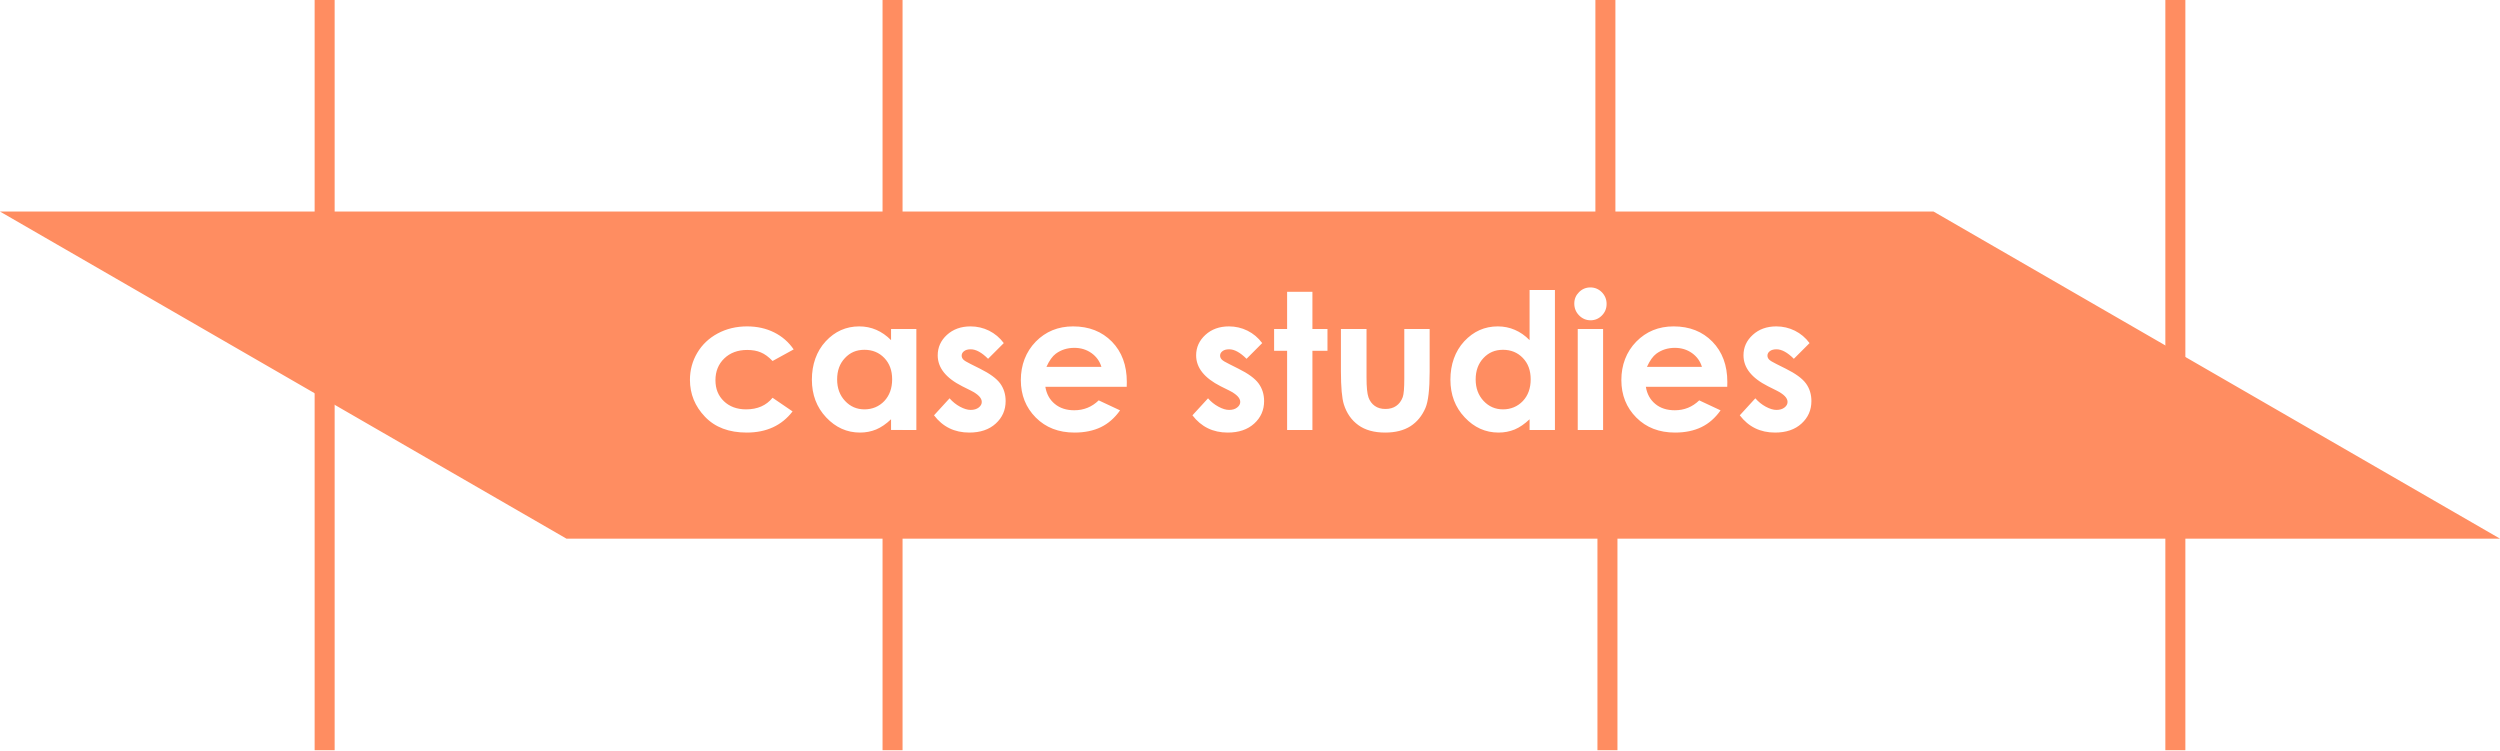
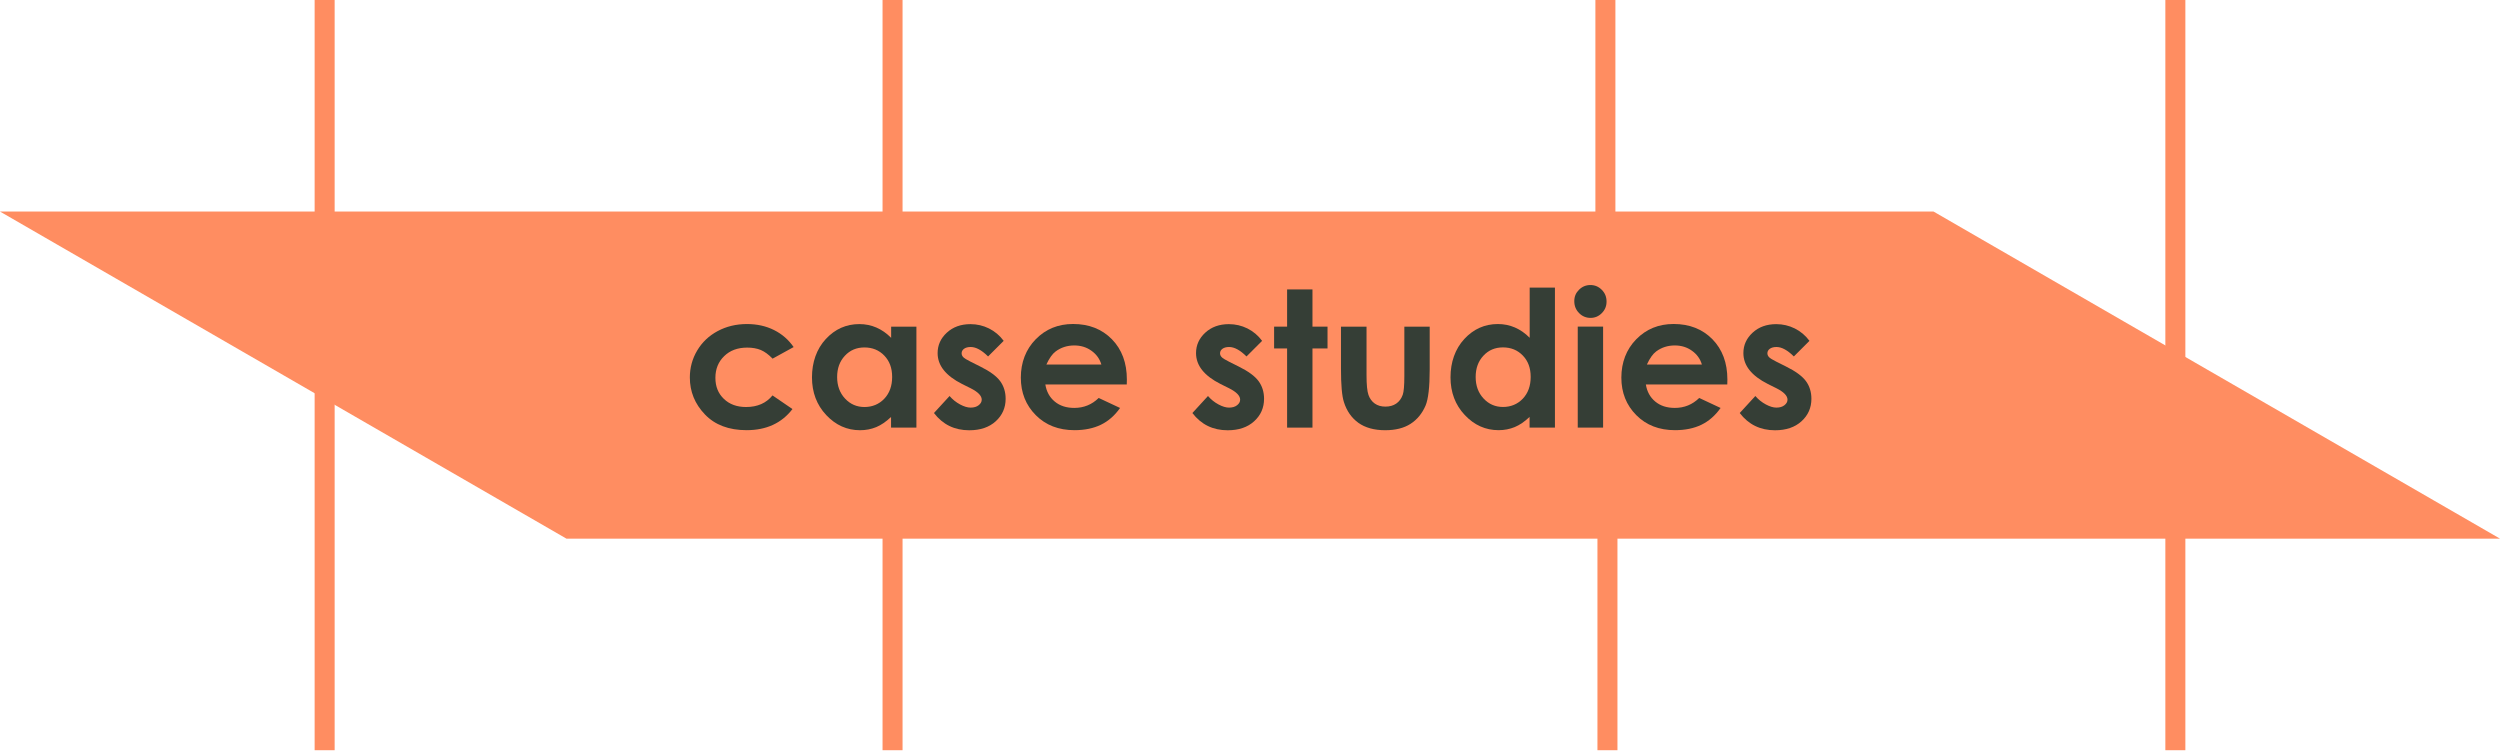
<svg xmlns="http://www.w3.org/2000/svg" id="Layer_1" viewBox="0 0 499.86 150">
  <defs>
-     <style>.cls-1{fill:none;stroke:#ff8d61;stroke-miterlimit:10;stroke-width:4px;}.cls-2{fill:#ff8d61;}</style>
+     <style>.cls-1{fill:#353e36;}.cls-2{fill:none;stroke:#ff8d61;stroke-miterlimit:10;stroke-width:4px;}.cls-3{fill:#ff8d61;}</style>
  </defs>
-   <path class="cls-2" d="M176.81,71.57c-1.05-1.09-2.38-1.63-3.98-1.63s-2.87,.55-3.9,1.66c-1.04,1.1-1.55,2.52-1.55,4.26s.52,3.17,1.58,4.3c1.05,1.13,2.35,1.69,3.89,1.69s2.91-.56,3.96-1.66c1.04-1.11,1.57-2.56,1.57-4.35s-.53-3.18-1.57-4.27Zm0,0c-1.05-1.09-2.38-1.63-3.98-1.63s-2.87,.55-3.9,1.66c-1.04,1.1-1.55,2.52-1.55,4.26s.52,3.17,1.58,4.3c1.05,1.13,2.35,1.69,3.89,1.69s2.91-.56,3.96-1.66c1.04-1.11,1.57-2.56,1.57-4.35s-.53-3.18-1.57-4.27Zm0,0c-1.05-1.09-2.38-1.63-3.98-1.63s-2.87,.55-3.9,1.66c-1.04,1.1-1.55,2.52-1.55,4.26s.52,3.17,1.58,4.3c1.05,1.13,2.35,1.69,3.89,1.69s2.91-.56,3.96-1.66c1.04-1.11,1.57-2.56,1.57-4.35s-.53-3.18-1.57-4.27Zm0,0c-1.05-1.09-2.38-1.63-3.98-1.63s-2.87,.55-3.9,1.66c-1.04,1.1-1.55,2.52-1.55,4.26s.52,3.17,1.58,4.3c1.05,1.13,2.35,1.69,3.89,1.69s2.91-.56,3.96-1.66c1.04-1.11,1.57-2.56,1.57-4.35s-.53-3.18-1.57-4.27Zm0,0c-1.05-1.09-2.38-1.63-3.98-1.63s-2.87,.55-3.9,1.66c-1.04,1.1-1.55,2.52-1.55,4.26s.52,3.17,1.58,4.3c1.05,1.13,2.35,1.69,3.89,1.69s2.91-.56,3.96-1.66c1.04-1.11,1.57-2.56,1.57-4.35s-.53-3.18-1.57-4.27Zm41.43-.97c-.99-.7-2.13-1.05-3.43-1.05-1.41,0-2.65,.39-3.72,1.18-.67,.5-1.29,1.37-1.86,2.62h10.99c-.34-1.13-1-2.04-1.98-2.75Zm0,0c-.99-.7-2.13-1.05-3.43-1.05-1.41,0-2.65,.39-3.72,1.18-.67,.5-1.29,1.37-1.86,2.62h10.99c-.34-1.13-1-2.04-1.98-2.75Zm-41.43,.97c-1.05-1.09-2.38-1.63-3.98-1.63s-2.87,.55-3.9,1.66c-1.04,1.1-1.55,2.52-1.55,4.26s.52,3.17,1.58,4.3c1.05,1.13,2.35,1.69,3.89,1.69s2.91-.56,3.96-1.66c1.04-1.11,1.57-2.56,1.57-4.35s-.53-3.18-1.57-4.27Zm0,0c-1.05-1.09-2.38-1.63-3.98-1.63s-2.87,.55-3.9,1.66c-1.04,1.1-1.55,2.52-1.55,4.26s.52,3.17,1.58,4.3c1.05,1.13,2.35,1.69,3.89,1.69s2.91-.56,3.96-1.66c1.04-1.11,1.57-2.56,1.57-4.35s-.53-3.18-1.57-4.27Zm41.43-.97c-.99-.7-2.13-1.05-3.43-1.05-1.41,0-2.65,.39-3.72,1.18-.67,.5-1.29,1.37-1.86,2.62h10.99c-.34-1.13-1-2.04-1.98-2.75Zm0,0c-.99-.7-2.13-1.05-3.43-1.05-1.41,0-2.65,.39-3.72,1.18-.67,.5-1.29,1.37-1.86,2.62h10.99c-.34-1.13-1-2.04-1.98-2.75Zm-41.43,.97c-1.05-1.09-2.38-1.63-3.98-1.63s-2.87,.55-3.9,1.66c-1.04,1.1-1.55,2.52-1.55,4.26s.52,3.17,1.58,4.3c1.05,1.13,2.35,1.69,3.89,1.69s2.91-.56,3.96-1.66c1.04-1.11,1.57-2.56,1.57-4.35s-.53-3.18-1.57-4.27Zm0,0c-1.05-1.09-2.38-1.63-3.98-1.63s-2.87,.55-3.9,1.66c-1.04,1.1-1.55,2.52-1.55,4.26s.52,3.17,1.58,4.3c1.05,1.13,2.35,1.69,3.89,1.69s2.91-.56,3.96-1.66c1.04-1.11,1.57-2.56,1.57-4.35s-.53-3.18-1.57-4.27Zm41.43-.97c-.99-.7-2.13-1.05-3.43-1.05-1.41,0-2.65,.39-3.72,1.18-.67,.5-1.29,1.37-1.86,2.62h10.99c-.34-1.13-1-2.04-1.98-2.75Zm86.24,.97c-1.05-1.09-2.37-1.63-3.97-1.63s-2.87,.55-3.91,1.66c-1.03,1.1-1.55,2.52-1.55,4.26s.53,3.17,1.58,4.3c1.06,1.13,2.35,1.69,3.89,1.69s2.91-.56,3.96-1.66c1.05-1.11,1.57-2.56,1.57-4.35s-.52-3.18-1.57-4.27Zm0,0c-1.05-1.09-2.37-1.63-3.97-1.63s-2.87,.55-3.91,1.66c-1.03,1.1-1.55,2.52-1.55,4.26s.53,3.17,1.58,4.3c1.06,1.13,2.35,1.69,3.89,1.69s2.91-.56,3.96-1.66c1.05-1.11,1.57-2.56,1.57-4.35s-.52-3.18-1.57-4.27Zm-86.24-.97c-.99-.7-2.13-1.05-3.43-1.05-1.41,0-2.65,.39-3.72,1.18-.67,.5-1.29,1.37-1.86,2.62h10.99c-.34-1.13-1-2.04-1.98-2.75Zm-41.43,.97c-1.05-1.09-2.38-1.63-3.98-1.63s-2.87,.55-3.9,1.66c-1.04,1.1-1.55,2.52-1.55,4.26s.52,3.17,1.58,4.3c1.05,1.13,2.35,1.69,3.89,1.69s2.91-.56,3.96-1.66c1.04-1.11,1.57-2.56,1.57-4.35s-.53-3.18-1.57-4.27Zm0,0c-1.05-1.09-2.38-1.63-3.98-1.63s-2.87,.55-3.9,1.66c-1.04,1.1-1.55,2.52-1.55,4.26s.52,3.17,1.58,4.3c1.05,1.13,2.35,1.69,3.89,1.69s2.91-.56,3.96-1.66c1.04-1.11,1.57-2.56,1.57-4.35s-.53-3.18-1.57-4.27Zm41.43-.97c-.99-.7-2.13-1.05-3.43-1.05-1.41,0-2.65,.39-3.72,1.18-.67,.5-1.29,1.37-1.86,2.62h10.99c-.34-1.13-1-2.04-1.98-2.75Zm86.24,.97c-1.05-1.09-2.37-1.63-3.97-1.63s-2.87,.55-3.91,1.66c-1.03,1.1-1.55,2.52-1.55,4.26s.53,3.17,1.58,4.3c1.06,1.13,2.35,1.69,3.89,1.69s2.91-.56,3.96-1.66c1.05-1.11,1.57-2.56,1.57-4.35s-.52-3.18-1.57-4.27Zm0,0c-1.05-1.09-2.37-1.63-3.97-1.63s-2.87,.55-3.91,1.66c-1.03,1.1-1.55,2.52-1.55,4.26s.53,3.17,1.58,4.3c1.06,1.13,2.35,1.69,3.89,1.69s2.91-.56,3.96-1.66c1.05-1.11,1.57-2.56,1.57-4.35s-.52-3.18-1.57-4.27Zm-86.24-.97c-.99-.7-2.13-1.05-3.43-1.05-1.41,0-2.65,.39-3.72,1.18-.67,.5-1.29,1.37-1.86,2.62h10.99c-.34-1.13-1-2.04-1.98-2.75Zm-41.43,.97c-1.05-1.09-2.38-1.63-3.98-1.63s-2.87,.55-3.9,1.66c-1.04,1.1-1.55,2.52-1.55,4.26s.52,3.17,1.58,4.3c1.05,1.13,2.35,1.69,3.89,1.69s2.91-.56,3.96-1.66c1.04-1.11,1.57-2.56,1.57-4.35s-.53-3.18-1.57-4.27Zm0,0c-1.05-1.09-2.38-1.63-3.98-1.63s-2.87,.55-3.9,1.66c-1.04,1.1-1.55,2.52-1.55,4.26s.52,3.17,1.58,4.3c1.05,1.13,2.35,1.69,3.89,1.69s2.91-.56,3.96-1.66c1.04-1.11,1.57-2.56,1.57-4.35s-.53-3.18-1.57-4.27Zm41.43-.97c-.99-.7-2.13-1.05-3.43-1.05-1.41,0-2.65,.39-3.72,1.18-.67,.5-1.29,1.37-1.86,2.62h10.99c-.34-1.13-1-2.04-1.98-2.75Zm86.24,.97c-1.05-1.09-2.37-1.63-3.97-1.63s-2.87,.55-3.91,1.66c-1.03,1.1-1.55,2.52-1.55,4.26s.53,3.17,1.58,4.3c1.06,1.13,2.35,1.69,3.89,1.69s2.91-.56,3.96-1.66c1.05-1.11,1.57-2.56,1.57-4.35s-.52-3.18-1.57-4.27Zm0,0c-1.05-1.09-2.37-1.63-3.97-1.63s-2.87,.55-3.91,1.66c-1.03,1.1-1.55,2.52-1.55,4.26s.53,3.17,1.58,4.3c1.06,1.13,2.35,1.69,3.89,1.69s2.91-.56,3.96-1.66c1.05-1.11,1.57-2.56,1.57-4.35s-.52-3.18-1.57-4.27Zm-86.24-.97c-.99-.7-2.13-1.05-3.43-1.05-1.41,0-2.65,.39-3.72,1.18-.67,.5-1.29,1.37-1.86,2.62h10.99c-.34-1.13-1-2.04-1.98-2.75Zm-41.43,.97c-1.05-1.09-2.38-1.63-3.98-1.63s-2.87,.55-3.9,1.66c-1.04,1.1-1.55,2.52-1.55,4.26s.52,3.17,1.58,4.3c1.05,1.13,2.35,1.69,3.89,1.69s2.91-.56,3.96-1.66c1.04-1.11,1.57-2.56,1.57-4.35s-.53-3.18-1.57-4.27Zm0,0c-1.05-1.09-2.38-1.63-3.98-1.63s-2.87,.55-3.9,1.66c-1.04,1.1-1.55,2.52-1.55,4.26s.52,3.17,1.58,4.3c1.05,1.13,2.35,1.69,3.89,1.69s2.91-.56,3.96-1.66c1.04-1.11,1.57-2.56,1.57-4.35s-.53-3.18-1.57-4.27Zm41.43-.97c-.99-.7-2.13-1.05-3.43-1.05-1.41,0-2.65,.39-3.72,1.18-.67,.5-1.29,1.37-1.86,2.62h10.99c-.34-1.13-1-2.04-1.98-2.75Zm86.24,.97c-1.05-1.09-2.37-1.63-3.97-1.63s-2.87,.55-3.91,1.66c-1.03,1.1-1.55,2.52-1.55,4.26s.53,3.17,1.58,4.3c1.06,1.13,2.35,1.69,3.89,1.69s2.91-.56,3.96-1.66c1.05-1.11,1.57-2.56,1.57-4.35s-.52-3.18-1.57-4.27Zm0,0c-1.05-1.09-2.37-1.63-3.97-1.63s-2.87,.55-3.91,1.66c-1.03,1.1-1.55,2.52-1.55,4.26s.53,3.17,1.58,4.3c1.06,1.13,2.35,1.69,3.89,1.69s2.91-.56,3.96-1.66c1.05-1.11,1.57-2.56,1.57-4.35s-.52-3.18-1.57-4.27Zm-86.24-.97c-.99-.7-2.13-1.05-3.43-1.05-1.41,0-2.65,.39-3.72,1.18-.67,.5-1.29,1.37-1.86,2.62h10.99c-.34-1.13-1-2.04-1.98-2.75Zm-41.43,.97c-1.05-1.09-2.38-1.63-3.98-1.63s-2.87,.55-3.9,1.66c-1.04,1.1-1.55,2.52-1.55,4.26s.52,3.17,1.58,4.3c1.05,1.13,2.35,1.69,3.89,1.69s2.91-.56,3.96-1.66c1.04-1.11,1.57-2.56,1.57-4.35s-.53-3.18-1.57-4.27Zm0,0c-1.05-1.09-2.38-1.63-3.98-1.63s-2.87,.55-3.9,1.66c-1.04,1.1-1.55,2.52-1.55,4.26s.52,3.17,1.58,4.3c1.05,1.13,2.35,1.69,3.89,1.69s2.91-.56,3.96-1.66c1.04-1.11,1.57-2.56,1.57-4.35s-.53-3.18-1.57-4.27Zm41.43-.97c-.99-.7-2.13-1.05-3.43-1.05-1.41,0-2.65,.39-3.72,1.18-.67,.5-1.29,1.37-1.86,2.62h10.99c-.34-1.13-1-2.04-1.98-2.75Zm86.24,.97c-1.05-1.09-2.37-1.63-3.97-1.63s-2.87,.55-3.91,1.66c-1.03,1.1-1.55,2.52-1.55,4.26s.53,3.17,1.58,4.3c1.06,1.13,2.35,1.69,3.89,1.69s2.91-.56,3.96-1.66c1.05-1.11,1.57-2.56,1.57-4.35s-.52-3.18-1.57-4.27Zm33.83-.97c-.99-.7-2.13-1.05-3.43-1.05-1.41,0-2.65,.39-3.72,1.18-.67,.5-1.29,1.37-1.86,2.62h10.99c-.34-1.13-1-2.04-1.98-2.75Zm0,0c-.99-.7-2.13-1.05-3.43-1.05-1.41,0-2.65,.39-3.72,1.18-.67,.5-1.29,1.37-1.86,2.62h10.99c-.34-1.13-1-2.04-1.98-2.75Zm-33.83,.97c-1.05-1.09-2.37-1.63-3.97-1.63s-2.87,.55-3.91,1.66c-1.03,1.1-1.55,2.52-1.55,4.26s.53,3.17,1.58,4.3c1.06,1.13,2.35,1.69,3.89,1.69s2.91-.56,3.96-1.66c1.05-1.11,1.57-2.56,1.57-4.35s-.52-3.18-1.57-4.27Zm-86.24-.97c-.99-.7-2.13-1.05-3.43-1.05-1.41,0-2.65,.39-3.72,1.18-.67,.5-1.29,1.37-1.86,2.62h10.99c-.34-1.13-1-2.04-1.98-2.75Zm-41.43,.97c-1.05-1.09-2.38-1.63-3.98-1.63s-2.87,.55-3.9,1.66c-1.04,1.1-1.55,2.52-1.55,4.26s.52,3.17,1.58,4.3c1.05,1.13,2.35,1.69,3.89,1.69s2.91-.56,3.96-1.66c1.04-1.11,1.57-2.56,1.57-4.35s-.53-3.18-1.57-4.27Zm258.14-1.35l-48.35-27.92H0l64.91,37.48,48.35,27.92H499.86l-64.91-37.48Zm-290.21,10c1.13,1.08,2.61,1.63,4.44,1.63,2.27,0,4.03-.77,5.29-2.32l4,2.73c-2.17,2.82-5.22,4.23-9.17,4.23-3.55,0-6.33-1.05-8.34-3.16-2.01-2.1-3.01-4.56-3.01-7.38,0-1.96,.49-3.76,1.46-5.4,.98-1.65,2.34-2.94,4.09-3.88s3.71-1.41,5.88-1.41c2,0,3.8,.4,5.4,1.2,1.59,.79,2.9,1.93,3.91,3.4l-4.22,2.32c-.79-.83-1.57-1.4-2.35-1.72-.77-.33-1.68-.49-2.72-.49-1.89,0-3.42,.57-4.59,1.7s-1.76,2.58-1.76,4.34,.56,3.12,1.69,4.21Zm38.48,5.75h-5.06v-2.14c-.99,.94-1.98,1.62-2.98,2.04-.99,.41-2.07,.62-3.23,.62-2.61,0-4.86-1.01-6.77-3.04-1.9-2.02-2.85-4.53-2.85-7.54s.92-5.67,2.76-7.66c1.84-1.99,4.08-2.99,6.71-2.99,1.21,0,2.35,.23,3.41,.69,1.06,.46,2.04,1.14,2.95,2.06v-2.23h5.06v20.19Zm15.87-1.28c-1.31,1.2-3.08,1.8-5.29,1.8-2.95,0-5.3-1.15-7.05-3.45l3.11-3.4c.6,.69,1.29,1.25,2.09,1.68,.8,.43,1.51,.64,2.13,.64,.66,0,1.2-.16,1.61-.48,.41-.32,.61-.69,.61-1.12,0-.78-.73-1.54-2.21-2.28l-1.7-.85c-3.27-1.65-4.9-3.71-4.9-6.18,0-1.6,.61-2.96,1.84-4.09,1.24-1.13,2.81-1.7,4.73-1.7,1.31,0,2.54,.29,3.7,.86,1.15,.58,2.14,1.4,2.94,2.48l-3.14,3.14c-1.27-1.27-2.43-1.9-3.47-1.9-.57,0-1.01,.12-1.33,.37-.32,.24-.48,.54-.48,.9,0,.27,.1,.52,.3,.75,.21,.23,.71,.54,1.51,.93l1.86,.93c1.95,.97,3.3,1.95,4.03,2.95s1.09,2.18,1.09,3.53c0,1.79-.66,3.29-1.98,4.49Zm26.19-7.35h-16.27c.24,1.43,.86,2.58,1.89,3.42,1.02,.85,2.32,1.27,3.9,1.27,1.89,0,3.52-.66,4.88-1.98l4.27,2c-1.07,1.51-2.34,2.63-3.82,3.35-1.49,.72-3.25,1.09-5.29,1.09-3.17,0-5.75-1-7.74-3s-2.99-4.5-2.99-7.5,1-5.64,2.98-7.68c1.99-2.03,4.48-3.05,7.47-3.05,3.18,0,5.76,1.02,7.76,3.05,1.99,2.04,2.98,4.73,2.98,8.07l-.02,.96Zm25.49,7.35c-1.32,1.2-3.08,1.8-5.3,1.8-2.94,0-5.29-1.15-7.05-3.45l3.12-3.4c.59,.69,1.29,1.25,2.09,1.68,.79,.43,1.5,.64,2.12,.64,.67,0,1.21-.16,1.61-.48,.41-.32,.62-.69,.62-1.12,0-.78-.74-1.54-2.21-2.28l-1.71-.85c-3.26-1.65-4.9-3.71-4.9-6.18,0-1.6,.62-2.96,1.85-4.09,1.23-1.13,2.8-1.7,4.72-1.7,1.31,0,2.55,.29,3.7,.86,1.16,.58,2.14,1.4,2.94,2.48l-3.13,3.14c-1.28-1.27-2.43-1.9-3.47-1.9-.57,0-1.02,.12-1.34,.37-.32,.24-.48,.54-.48,.9,0,.27,.1,.52,.31,.75,.2,.23,.7,.54,1.51,.93l1.85,.93c1.96,.97,3.3,1.95,4.03,2.95,.73,1,1.1,2.18,1.1,3.53,0,1.79-.66,3.29-1.98,4.49Zm14.65-14.55h-3.01v15.83h-5.06v-15.83h-2.6v-4.36h2.6v-7.44h5.06v7.44h3.01v4.36Zm20.43,4.19c0,3.53-.28,5.94-.84,7.24-.68,1.58-1.68,2.8-3,3.65-1.33,.84-3.01,1.27-5.05,1.27-2.22,0-4.01-.5-5.37-1.49-1.37-.99-2.33-2.37-2.89-4.13-.39-1.23-.59-3.46-.59-6.68v-8.41h5.12v9.72c0,1.9,.13,3.21,.39,3.95,.26,.73,.68,1.3,1.26,1.71,.57,.41,1.28,.61,2.13,.61s1.56-.2,2.14-.6c.59-.4,1.03-.99,1.32-1.77,.21-.58,.31-1.82,.31-3.73v-9.89h5.07v8.55Zm25.05,11.64h-5.07v-2.14c-.99,.94-1.98,1.62-2.97,2.04-1,.41-2.08,.62-3.24,.62-2.6,0-4.86-1.01-6.76-3.04-1.91-2.02-2.86-4.53-2.86-7.54s.92-5.67,2.76-7.66c1.85-1.99,4.08-2.99,6.71-2.99,1.21,0,2.35,.23,3.41,.69,1.07,.46,2.05,1.14,2.95,2.06v-10.02h5.07v27.98Zm9.63,0h-5.07v-20.19h5.07v20.19Zm-.24-22.89c-.63,.64-1.38,.96-2.26,.96s-1.67-.33-2.3-.98c-.64-.65-.96-1.44-.96-2.36s.32-1.66,.95-2.29,1.39-.94,2.27-.94,1.65,.32,2.29,.96c.63,.65,.95,1.43,.95,2.34s-.31,1.67-.94,2.31Zm25.06,14.26h-16.27c.23,1.43,.86,2.58,1.88,3.42,1.02,.85,2.32,1.27,3.91,1.27,1.89,0,3.52-.66,4.88-1.98l4.27,2c-1.07,1.51-2.34,2.63-3.83,3.35-1.48,.72-3.24,1.09-5.28,1.09-3.17,0-5.75-1-7.74-3s-2.99-4.5-2.99-7.5,.99-5.64,2.98-7.68c1.99-2.03,4.47-3.05,7.47-3.05,3.18,0,5.76,1.02,7.75,3.05,1.99,2.04,2.99,4.73,2.99,8.07l-.02,.96Zm14.85,7.35c-1.31,1.2-3.08,1.8-5.29,1.8-2.95,0-5.3-1.15-7.05-3.45l3.11-3.4c.6,.69,1.29,1.25,2.09,1.68s1.51,.64,2.13,.64c.66,0,1.2-.16,1.61-.48s.61-.69,.61-1.12c0-.78-.73-1.54-2.21-2.28l-1.7-.85c-3.27-1.65-4.9-3.71-4.9-6.18,0-1.6,.61-2.96,1.85-4.09,1.23-1.13,2.8-1.7,4.72-1.7,1.31,0,2.54,.29,3.7,.86,1.16,.58,2.14,1.4,2.94,2.48l-3.14,3.14c-1.27-1.27-2.43-1.9-3.47-1.9-.56,0-1.01,.12-1.33,.37-.32,.24-.48,.54-.48,.9,0,.27,.1,.52,.3,.75,.21,.23,.71,.54,1.51,.93l1.86,.93c1.95,.97,3.3,1.95,4.03,2.95,.73,1,1.09,2.18,1.09,3.53,0,1.79-.66,3.29-1.98,4.49Zm-21.89-14.09c-.99-.7-2.13-1.05-3.43-1.05-1.41,0-2.65,.39-3.72,1.18-.67,.5-1.29,1.37-1.86,2.62h10.99c-.34-1.13-1-2.04-1.98-2.75Zm-37.8-.66c-1.57,0-2.87,.55-3.91,1.66-1.03,1.1-1.55,2.52-1.55,4.26s.53,3.17,1.58,4.3c1.06,1.13,2.35,1.69,3.89,1.69s2.91-.56,3.96-1.66c1.05-1.11,1.57-2.56,1.57-4.35s-.52-3.18-1.57-4.27c-1.05-1.09-2.37-1.63-3.97-1.63Zm-82.27,.66c-.99-.7-2.13-1.05-3.43-1.05-1.41,0-2.65,.39-3.72,1.18-.67,.5-1.29,1.37-1.86,2.62h10.99c-.34-1.13-1-2.04-1.98-2.75Zm-45.41-.66c-1.57,0-2.87,.55-3.9,1.66-1.04,1.1-1.55,2.52-1.55,4.26s.52,3.17,1.58,4.3c1.05,1.13,2.35,1.69,3.89,1.69s2.91-.56,3.96-1.66c1.04-1.11,1.57-2.56,1.57-4.35s-.53-3.18-1.57-4.27c-1.05-1.09-2.38-1.63-3.98-1.63Zm3.98,1.63c-1.05-1.09-2.38-1.63-3.98-1.63s-2.87,.55-3.9,1.66c-1.04,1.1-1.55,2.52-1.55,4.26s.52,3.17,1.58,4.3c1.05,1.13,2.35,1.69,3.89,1.69s2.91-.56,3.96-1.66c1.04-1.11,1.57-2.56,1.57-4.35s-.53-3.18-1.57-4.27Zm41.43-.97c-.99-.7-2.13-1.05-3.43-1.05-1.41,0-2.65,.39-3.72,1.18-.67,.5-1.29,1.37-1.86,2.62h10.99c-.34-1.13-1-2.04-1.98-2.75Zm86.24,.97c-1.05-1.09-2.37-1.63-3.97-1.63s-2.87,.55-3.91,1.66c-1.03,1.1-1.55,2.52-1.55,4.26s.53,3.17,1.58,4.3c1.06,1.13,2.35,1.69,3.89,1.69s2.91-.56,3.96-1.66c1.05-1.11,1.57-2.56,1.57-4.35s-.52-3.18-1.57-4.27Zm0,0c-1.05-1.09-2.37-1.63-3.97-1.63s-2.87,.55-3.91,1.66c-1.03,1.1-1.55,2.52-1.55,4.26s.53,3.17,1.58,4.3c1.06,1.13,2.35,1.69,3.89,1.69s2.91-.56,3.96-1.66c1.05-1.11,1.57-2.56,1.57-4.35s-.52-3.18-1.57-4.27Zm-86.24-.97c-.99-.7-2.13-1.05-3.43-1.05-1.41,0-2.65,.39-3.72,1.18-.67,.5-1.29,1.37-1.86,2.62h10.99c-.34-1.13-1-2.04-1.98-2.75Zm-41.43,.97c-1.05-1.09-2.38-1.63-3.98-1.63s-2.87,.55-3.9,1.66c-1.04,1.1-1.55,2.52-1.55,4.26s.52,3.17,1.58,4.3c1.05,1.13,2.35,1.69,3.89,1.69s2.91-.56,3.96-1.66c1.04-1.11,1.57-2.56,1.57-4.35s-.53-3.18-1.57-4.27Zm0,0c-1.05-1.09-2.38-1.63-3.98-1.63s-2.87,.55-3.9,1.66c-1.04,1.1-1.55,2.52-1.55,4.26s.52,3.17,1.58,4.3c1.05,1.13,2.35,1.69,3.89,1.69s2.91-.56,3.96-1.66c1.04-1.11,1.57-2.56,1.57-4.35s-.53-3.18-1.57-4.27Zm41.43-.97c-.99-.7-2.13-1.05-3.43-1.05-1.41,0-2.65,.39-3.72,1.18-.67,.5-1.29,1.37-1.86,2.62h10.99c-.34-1.13-1-2.04-1.98-2.75Zm86.24,.97c-1.05-1.09-2.37-1.63-3.97-1.63s-2.87,.55-3.91,1.66c-1.03,1.1-1.55,2.52-1.55,4.26s.53,3.17,1.58,4.3c1.06,1.13,2.35,1.69,3.89,1.69s2.91-.56,3.96-1.66c1.05-1.11,1.57-2.56,1.57-4.35s-.52-3.18-1.57-4.27Zm0,0c-1.05-1.09-2.37-1.63-3.97-1.63s-2.87,.55-3.91,1.66c-1.03,1.1-1.55,2.52-1.55,4.26s.53,3.17,1.58,4.3c1.06,1.13,2.35,1.69,3.89,1.69s2.91-.56,3.96-1.66c1.05-1.11,1.57-2.56,1.57-4.35s-.52-3.18-1.57-4.27Zm-86.24-.97c-.99-.7-2.13-1.05-3.43-1.05-1.41,0-2.65,.39-3.72,1.18-.67,.5-1.29,1.37-1.86,2.62h10.99c-.34-1.13-1-2.04-1.98-2.75Zm-41.43,.97c-1.05-1.09-2.38-1.63-3.98-1.63s-2.87,.55-3.9,1.66c-1.04,1.1-1.55,2.52-1.55,4.26s.52,3.17,1.58,4.3c1.05,1.13,2.35,1.69,3.89,1.69s2.91-.56,3.96-1.66c1.04-1.11,1.57-2.56,1.57-4.35s-.53-3.18-1.57-4.27Zm0,0c-1.05-1.09-2.38-1.63-3.98-1.63s-2.87,.55-3.9,1.66c-1.04,1.1-1.55,2.52-1.55,4.26s.52,3.17,1.58,4.3c1.05,1.13,2.35,1.69,3.89,1.69s2.91-.56,3.96-1.66c1.04-1.11,1.57-2.56,1.57-4.35s-.53-3.18-1.57-4.27Zm41.43-.97c-.99-.7-2.13-1.05-3.43-1.05-1.41,0-2.65,.39-3.72,1.18-.67,.5-1.29,1.37-1.86,2.62h10.99c-.34-1.13-1-2.04-1.98-2.75Zm86.24,.97c-1.05-1.09-2.37-1.63-3.97-1.63s-2.87,.55-3.91,1.66c-1.03,1.1-1.55,2.52-1.55,4.26s.53,3.17,1.58,4.3c1.06,1.13,2.35,1.69,3.89,1.69s2.91-.56,3.96-1.66c1.05-1.11,1.57-2.56,1.57-4.35s-.52-3.18-1.57-4.27Zm0,0c-1.05-1.09-2.37-1.63-3.97-1.63s-2.87,.55-3.91,1.66c-1.03,1.1-1.55,2.52-1.55,4.26s.53,3.17,1.58,4.3c1.06,1.13,2.35,1.69,3.89,1.69s2.91-.56,3.96-1.66c1.05-1.11,1.57-2.56,1.57-4.35s-.52-3.18-1.57-4.27Zm-86.24-.97c-.99-.7-2.13-1.05-3.43-1.05-1.41,0-2.65,.39-3.72,1.18-.67,.5-1.29,1.37-1.86,2.62h10.99c-.34-1.13-1-2.04-1.98-2.75Zm-41.43,.97c-1.05-1.09-2.38-1.63-3.98-1.63s-2.87,.55-3.9,1.66c-1.04,1.1-1.55,2.52-1.55,4.26s.52,3.17,1.58,4.3c1.05,1.13,2.35,1.69,3.89,1.69s2.91-.56,3.96-1.66c1.04-1.11,1.57-2.56,1.57-4.35s-.53-3.18-1.57-4.27Zm0,0c-1.05-1.09-2.38-1.63-3.98-1.63s-2.87,.55-3.9,1.66c-1.04,1.1-1.55,2.52-1.55,4.26s.52,3.17,1.58,4.3c1.05,1.13,2.35,1.69,3.89,1.69s2.91-.56,3.96-1.66c1.04-1.11,1.57-2.56,1.57-4.35s-.53-3.18-1.57-4.27Zm41.43-.97c-.99-.7-2.13-1.05-3.43-1.05-1.41,0-2.65,.39-3.72,1.18-.67,.5-1.29,1.37-1.86,2.62h10.99c-.34-1.13-1-2.04-1.98-2.75Zm86.24,.97c-1.05-1.09-2.37-1.63-3.97-1.63s-2.87,.55-3.91,1.66c-1.03,1.1-1.55,2.52-1.55,4.26s.53,3.17,1.58,4.3c1.06,1.13,2.35,1.69,3.89,1.69s2.91-.56,3.96-1.66c1.05-1.11,1.57-2.56,1.57-4.35s-.52-3.18-1.57-4.27Zm0,0c-1.05-1.09-2.37-1.63-3.97-1.63s-2.87,.55-3.91,1.66c-1.03,1.1-1.55,2.52-1.55,4.26s.53,3.17,1.58,4.3c1.06,1.13,2.35,1.69,3.89,1.69s2.91-.56,3.96-1.66c1.05-1.11,1.57-2.56,1.57-4.35s-.52-3.18-1.57-4.27Zm-86.24-.97c-.99-.7-2.13-1.05-3.43-1.05-1.41,0-2.65,.39-3.72,1.18-.67,.5-1.29,1.37-1.86,2.62h10.99c-.34-1.13-1-2.04-1.98-2.75Zm-41.43,.97c-1.05-1.09-2.38-1.63-3.98-1.63s-2.87,.55-3.9,1.66c-1.04,1.1-1.55,2.52-1.55,4.26s.52,3.17,1.58,4.3c1.05,1.13,2.35,1.69,3.89,1.69s2.91-.56,3.96-1.66c1.04-1.11,1.57-2.56,1.57-4.35s-.53-3.18-1.57-4.27Zm0,0c-1.05-1.09-2.38-1.63-3.98-1.63s-2.87,.55-3.9,1.66c-1.04,1.1-1.55,2.52-1.55,4.26s.52,3.17,1.58,4.3c1.05,1.13,2.35,1.69,3.89,1.69s2.91-.56,3.96-1.66c1.04-1.11,1.57-2.56,1.57-4.35s-.53-3.18-1.57-4.27Zm41.43-.97c-.99-.7-2.13-1.05-3.43-1.05-1.41,0-2.65,.39-3.72,1.18-.67,.5-1.29,1.37-1.86,2.62h10.99c-.34-1.13-1-2.04-1.98-2.75Zm0,0c-.99-.7-2.13-1.05-3.43-1.05-1.41,0-2.65,.39-3.72,1.18-.67,.5-1.29,1.37-1.86,2.62h10.99c-.34-1.13-1-2.04-1.98-2.75Zm-41.43,.97c-1.05-1.09-2.38-1.63-3.98-1.63s-2.87,.55-3.9,1.66c-1.04,1.1-1.55,2.52-1.55,4.26s.52,3.17,1.58,4.3c1.05,1.13,2.35,1.69,3.89,1.69s2.91-.56,3.96-1.66c1.04-1.11,1.57-2.56,1.57-4.35s-.53-3.18-1.57-4.27Zm0,0c-1.05-1.09-2.38-1.63-3.98-1.63s-2.87,.55-3.9,1.66c-1.04,1.1-1.55,2.52-1.55,4.26s.52,3.17,1.58,4.3c1.05,1.13,2.35,1.69,3.89,1.69s2.91-.56,3.96-1.66c1.04-1.11,1.57-2.56,1.57-4.35s-.53-3.18-1.57-4.27Zm41.43-.97c-.99-.7-2.13-1.05-3.43-1.05-1.41,0-2.65,.39-3.72,1.18-.67,.5-1.29,1.37-1.86,2.62h10.99c-.34-1.13-1-2.04-1.98-2.75Zm0,0c-.99-.7-2.13-1.05-3.43-1.05-1.41,0-2.65,.39-3.72,1.18-.67,.5-1.29,1.37-1.86,2.62h10.99c-.34-1.13-1-2.04-1.98-2.75Zm-41.43,.97c-1.05-1.09-2.38-1.63-3.98-1.63s-2.87,.55-3.9,1.66c-1.04,1.1-1.55,2.52-1.55,4.26s.52,3.17,1.58,4.3c1.05,1.13,2.35,1.69,3.89,1.69s2.91-.56,3.96-1.66c1.04-1.11,1.57-2.56,1.57-4.35s-.53-3.18-1.57-4.27Zm0,0c-1.05-1.09-2.38-1.63-3.98-1.63s-2.87,.55-3.9,1.66c-1.04,1.1-1.55,2.52-1.55,4.26s.52,3.17,1.58,4.3c1.05,1.13,2.35,1.69,3.89,1.69s2.91-.56,3.96-1.66c1.04-1.11,1.57-2.56,1.57-4.35s-.53-3.18-1.57-4.27Zm0,0c-1.05-1.09-2.38-1.63-3.98-1.63s-2.87,.55-3.9,1.66c-1.04,1.1-1.55,2.52-1.55,4.26s.52,3.17,1.58,4.3c1.05,1.13,2.35,1.69,3.89,1.69s2.91-.56,3.96-1.66c1.04-1.11,1.57-2.56,1.57-4.35s-.53-3.18-1.57-4.27Zm0,0c-1.05-1.09-2.38-1.63-3.98-1.63s-2.87,.55-3.9,1.66c-1.04,1.1-1.55,2.52-1.55,4.26s.52,3.17,1.58,4.3c1.05,1.13,2.35,1.69,3.89,1.69s2.91-.56,3.96-1.66c1.04-1.11,1.57-2.56,1.57-4.35s-.53-3.18-1.57-4.27Zm0,0c-1.05-1.09-2.38-1.63-3.98-1.63s-2.87,.55-3.9,1.66c-1.04,1.1-1.55,2.52-1.55,4.26s.52,3.17,1.58,4.3c1.05,1.13,2.35,1.69,3.89,1.69s2.91-.56,3.96-1.66c1.04-1.11,1.57-2.56,1.57-4.35s-.53-3.18-1.57-4.27Z" />
-   <line class="cls-1" x1="321.4" y1="150" x2="321.4" y2="98" />
-   <line class="cls-1" x1="434.95" y1="150" x2="434.95" y2="0" />
-   <line class="cls-1" x1="64.91" y1="150" x2="64.91" y2="0" />
-   <polyline class="cls-1" points="178.46 0 178.46 42.3 178.46 65.78" />
-   <polyline class="cls-1" points="178.46 85.97 178.46 107.7 178.46 150" />
-   <line class="cls-1" x1="320.99" y1="45" x2="320.99" y2="0" />
+   <polygon class="cls-3" points="499.86 107.7 113.26 107.7 64.91 79.78 0 42.3 386.6 42.3 434.95 70.22 499.86 107.7" />
+   <line class="cls-2" x1="321.4" y1="150" x2="321.4" y2="98" />
+   <line class="cls-2" x1="434.95" y1="150" x2="434.95" y2="0" />
+   <line class="cls-2" x1="64.91" y1="150" x2="64.91" y2="0" />
+   <polyline class="cls-2" points="178.46 0 178.46 42.3 178.46 65.78" />
+   <polyline class="cls-2" points="178.46 85.97 178.46 107.7 178.46 150" />
+   <line class="cls-2" x1="320.99" y1="45" x2="320.99" y2="0" />
+   <g>
+     <path class="cls-1" d="M158.69,69.39l-4.22,2.32c-.79-.83-1.58-1.4-2.35-1.73-.77-.32-1.68-.48-2.72-.48-1.9,0-3.43,.56-4.6,1.7-1.17,1.13-1.76,2.58-1.76,4.34s.56,3.12,1.69,4.21,2.61,1.63,4.44,1.63c2.27,0,4.03-.77,5.29-2.32l3.99,2.73c-2.17,2.82-5.22,4.22-9.17,4.22-3.55,0-6.33-1.05-8.34-3.15-2.01-2.1-3.01-4.56-3.01-7.38,0-1.95,.49-3.75,1.47-5.4,.98-1.65,2.34-2.94,4.09-3.88,1.75-.94,3.71-1.41,5.87-1.41,2,0,3.8,.4,5.4,1.2s2.9,1.93,3.92,3.4Z" />
+     <path class="cls-1" d="M178.16,65.31h5.07v20.19h-5.07v-2.13c-.99,.94-1.98,1.62-2.97,2.03-1,.41-2.07,.62-3.23,.62-2.61,0-4.86-1.01-6.76-3.03-1.9-2.02-2.85-4.54-2.85-7.54s.92-5.67,2.76-7.66c1.84-1.99,4.08-2.99,6.71-2.99,1.21,0,2.35,.23,3.41,.69,1.06,.46,2.04,1.14,2.95,2.06v-2.23Zm-5.33,4.16c-1.57,0-2.87,.55-3.9,1.66-1.04,1.11-1.55,2.53-1.55,4.26s.53,3.18,1.58,4.3c1.05,1.13,2.35,1.69,3.89,1.69s2.91-.55,3.96-1.66c1.05-1.11,1.57-2.56,1.57-4.35s-.52-3.18-1.57-4.27c-1.05-1.09-2.37-1.63-3.98-1.63Z" />
+     <path class="cls-1" d="M200.7,68.13l-3.14,3.14c-1.27-1.26-2.43-1.89-3.47-1.89-.57,0-1.01,.12-1.34,.36-.32,.24-.48,.54-.48,.9,0,.27,.1,.52,.31,.75,.2,.23,.71,.54,1.51,.94l1.86,.93c1.95,.96,3.3,1.95,4.03,2.95,.73,1,1.09,2.18,1.09,3.53,0,1.79-.66,3.29-1.98,4.49-1.32,1.2-3.08,1.8-5.3,1.8-2.94,0-5.29-1.15-7.05-3.45l3.12-3.4c.59,.69,1.29,1.25,2.09,1.68,.8,.43,1.5,.64,2.12,.64,.67,0,1.21-.16,1.61-.48,.41-.32,.61-.69,.61-1.11,0-.78-.74-1.54-2.21-2.28l-1.71-.85c-3.27-1.65-4.9-3.7-4.9-6.18,0-1.6,.62-2.96,1.85-4.09,1.23-1.13,2.8-1.7,4.72-1.7,1.31,0,2.54,.29,3.7,.86,1.16,.58,2.14,1.4,2.94,2.48Z" />
+     <path class="cls-1" d="M225.28,76.87h-16.27c.23,1.44,.86,2.58,1.88,3.42,1.02,.85,2.32,1.27,3.91,1.27,1.89,0,3.52-.66,4.88-1.99l4.27,2c-1.06,1.51-2.34,2.63-3.82,3.35-1.48,.72-3.25,1.09-5.29,1.09-3.17,0-5.75-1-7.74-3-1.99-2-2.99-4.5-2.99-7.51s.99-5.64,2.98-7.67c1.99-2.03,4.47-3.05,7.47-3.05,3.18,0,5.76,1.02,7.76,3.05,1.99,2.04,2.99,4.72,2.99,8.06l-.02,.96Zm-5.07-3.99c-.33-1.13-.99-2.04-1.98-2.75s-2.13-1.06-3.43-1.06c-1.41,0-2.65,.4-3.72,1.19-.67,.5-1.29,1.37-1.86,2.62h10.98Z" />
+     <path class="cls-1" d="M252.37,68.13l-3.14,3.14c-1.27-1.26-2.43-1.89-3.47-1.89-.57,0-1.01,.12-1.34,.36-.32,.24-.48,.54-.48,.9,0,.27,.1,.52,.31,.75,.2,.23,.71,.54,1.51,.94l1.86,.93c1.95,.96,3.3,1.95,4.03,2.95,.73,1,1.09,2.18,1.09,3.53,0,1.79-.66,3.29-1.98,4.49-1.32,1.2-3.08,1.8-5.3,1.8-2.94,0-5.29-1.15-7.05-3.45l3.12-3.4c.59,.69,1.29,1.25,2.09,1.68,.8,.43,1.5,.64,2.12,.64,.67,0,1.21-.16,1.61-.48,.41-.32,.61-.69,.61-1.11,0-.78-.74-1.54-2.21-2.28l-1.71-.85c-3.27-1.65-4.9-3.7-4.9-6.18,0-1.6,.62-2.96,1.85-4.09,1.23-1.13,2.8-1.7,4.72-1.7,1.31,0,2.54,.29,3.7,.86,1.16,.58,2.14,1.4,2.94,2.48Z" />
+     <path class="cls-1" d="M257.35,57.87h5.07v7.44h3.01v4.36h-3.01v15.83h-5.07v-15.83h-2.6v-4.36h2.6v-7.44Z" />
+     <path class="cls-1" d="M268.11,65.31h5.12v9.72c0,1.89,.13,3.21,.39,3.94,.26,.74,.68,1.31,1.26,1.72,.58,.41,1.29,.61,2.13,.61s1.56-.2,2.15-.6c.59-.4,1.03-.99,1.31-1.77,.21-.58,.32-1.82,.32-3.73v-9.89h5.07v8.55c0,3.52-.28,5.94-.83,7.24-.68,1.58-1.68,2.8-3.01,3.65-1.32,.85-3.01,1.27-5.05,1.27-2.21,0-4-.5-5.37-1.48-1.37-.99-2.33-2.37-2.89-4.14-.4-1.22-.59-3.45-.59-6.68v-8.41Z" />
+     <path class="cls-1" d="M305.83,57.51h5.07v27.98h-5.07v-2.13c-.99,.94-1.98,1.62-2.97,2.03-1,.41-2.07,.62-3.23,.62-2.61,0-4.86-1.01-6.76-3.03-1.9-2.02-2.85-4.54-2.85-7.54s.92-5.67,2.76-7.66c1.84-1.99,4.08-2.99,6.71-2.99,1.21,0,2.35,.23,3.41,.69,1.06,.46,2.04,1.14,2.95,2.06v-10.02Zm-5.33,11.95c-1.57,0-2.87,.55-3.9,1.66-1.04,1.11-1.55,2.53-1.55,4.26s.53,3.18,1.58,4.3c1.05,1.13,2.35,1.69,3.89,1.69s2.91-.55,3.96-1.66c1.05-1.11,1.57-2.56,1.57-4.35s-.52-3.18-1.57-4.27c-1.05-1.09-2.37-1.63-3.98-1.63Z" />
+     <path class="cls-1" d="M317.99,56.99c.89,0,1.65,.32,2.28,.96,.64,.64,.95,1.42,.95,2.34s-.31,1.67-.94,2.31c-.63,.64-1.38,.96-2.26,.96s-1.67-.32-2.3-.97c-.64-.65-.95-1.44-.95-2.37s.31-1.65,.94-2.28,1.39-.95,2.28-.95Zm-2.53,8.31h5.07v20.19h-5.07v-20.19Z" />
+     <path class="cls-1" d="M345.35,76.87h-16.27c.23,1.44,.86,2.58,1.88,3.42,1.02,.85,2.32,1.27,3.91,1.27,1.89,0,3.52-.66,4.88-1.99l4.27,2c-1.06,1.51-2.34,2.63-3.82,3.35-1.48,.72-3.25,1.09-5.29,1.09-3.17,0-5.75-1-7.74-3-1.99-2-2.99-4.5-2.99-7.51s.99-5.64,2.98-7.67c1.99-2.03,4.47-3.05,7.47-3.05,3.18,0,5.76,1.02,7.76,3.05,1.99,2.04,2.99,4.72,2.99,8.06l-.02,.96Zm-5.07-3.99c-.33-1.13-.99-2.04-1.98-2.75s-2.13-1.06-3.43-1.06c-1.41,0-2.65,.4-3.72,1.19-.67,.5-1.29,1.37-1.86,2.62h10.98Z" />
+     <path class="cls-1" d="M361.81,68.13l-3.14,3.14c-1.27-1.26-2.43-1.89-3.47-1.89-.57,0-1.01,.12-1.34,.36-.32,.24-.48,.54-.48,.9,0,.27,.1,.52,.31,.75,.2,.23,.71,.54,1.51,.94l1.86,.93c1.95,.96,3.3,1.95,4.03,2.95,.73,1,1.09,2.18,1.09,3.53,0,1.79-.66,3.29-1.98,4.49-1.32,1.2-3.08,1.8-5.3,1.8-2.94,0-5.29-1.15-7.05-3.45l3.12-3.4c.59,.69,1.29,1.25,2.09,1.68,.8,.43,1.5,.64,2.12,.64,.67,0,1.21-.16,1.61-.48,.41-.32,.61-.69,.61-1.11,0-.78-.74-1.54-2.21-2.28l-1.71-.85c-3.27-1.65-4.9-3.7-4.9-6.18,0-1.6,.62-2.96,1.85-4.09,1.23-1.13,2.8-1.7,4.72-1.7,1.31,0,2.54,.29,3.7,.86,1.16,.58,2.14,1.4,2.94,2.48Z" />
+   </g>
</svg>
